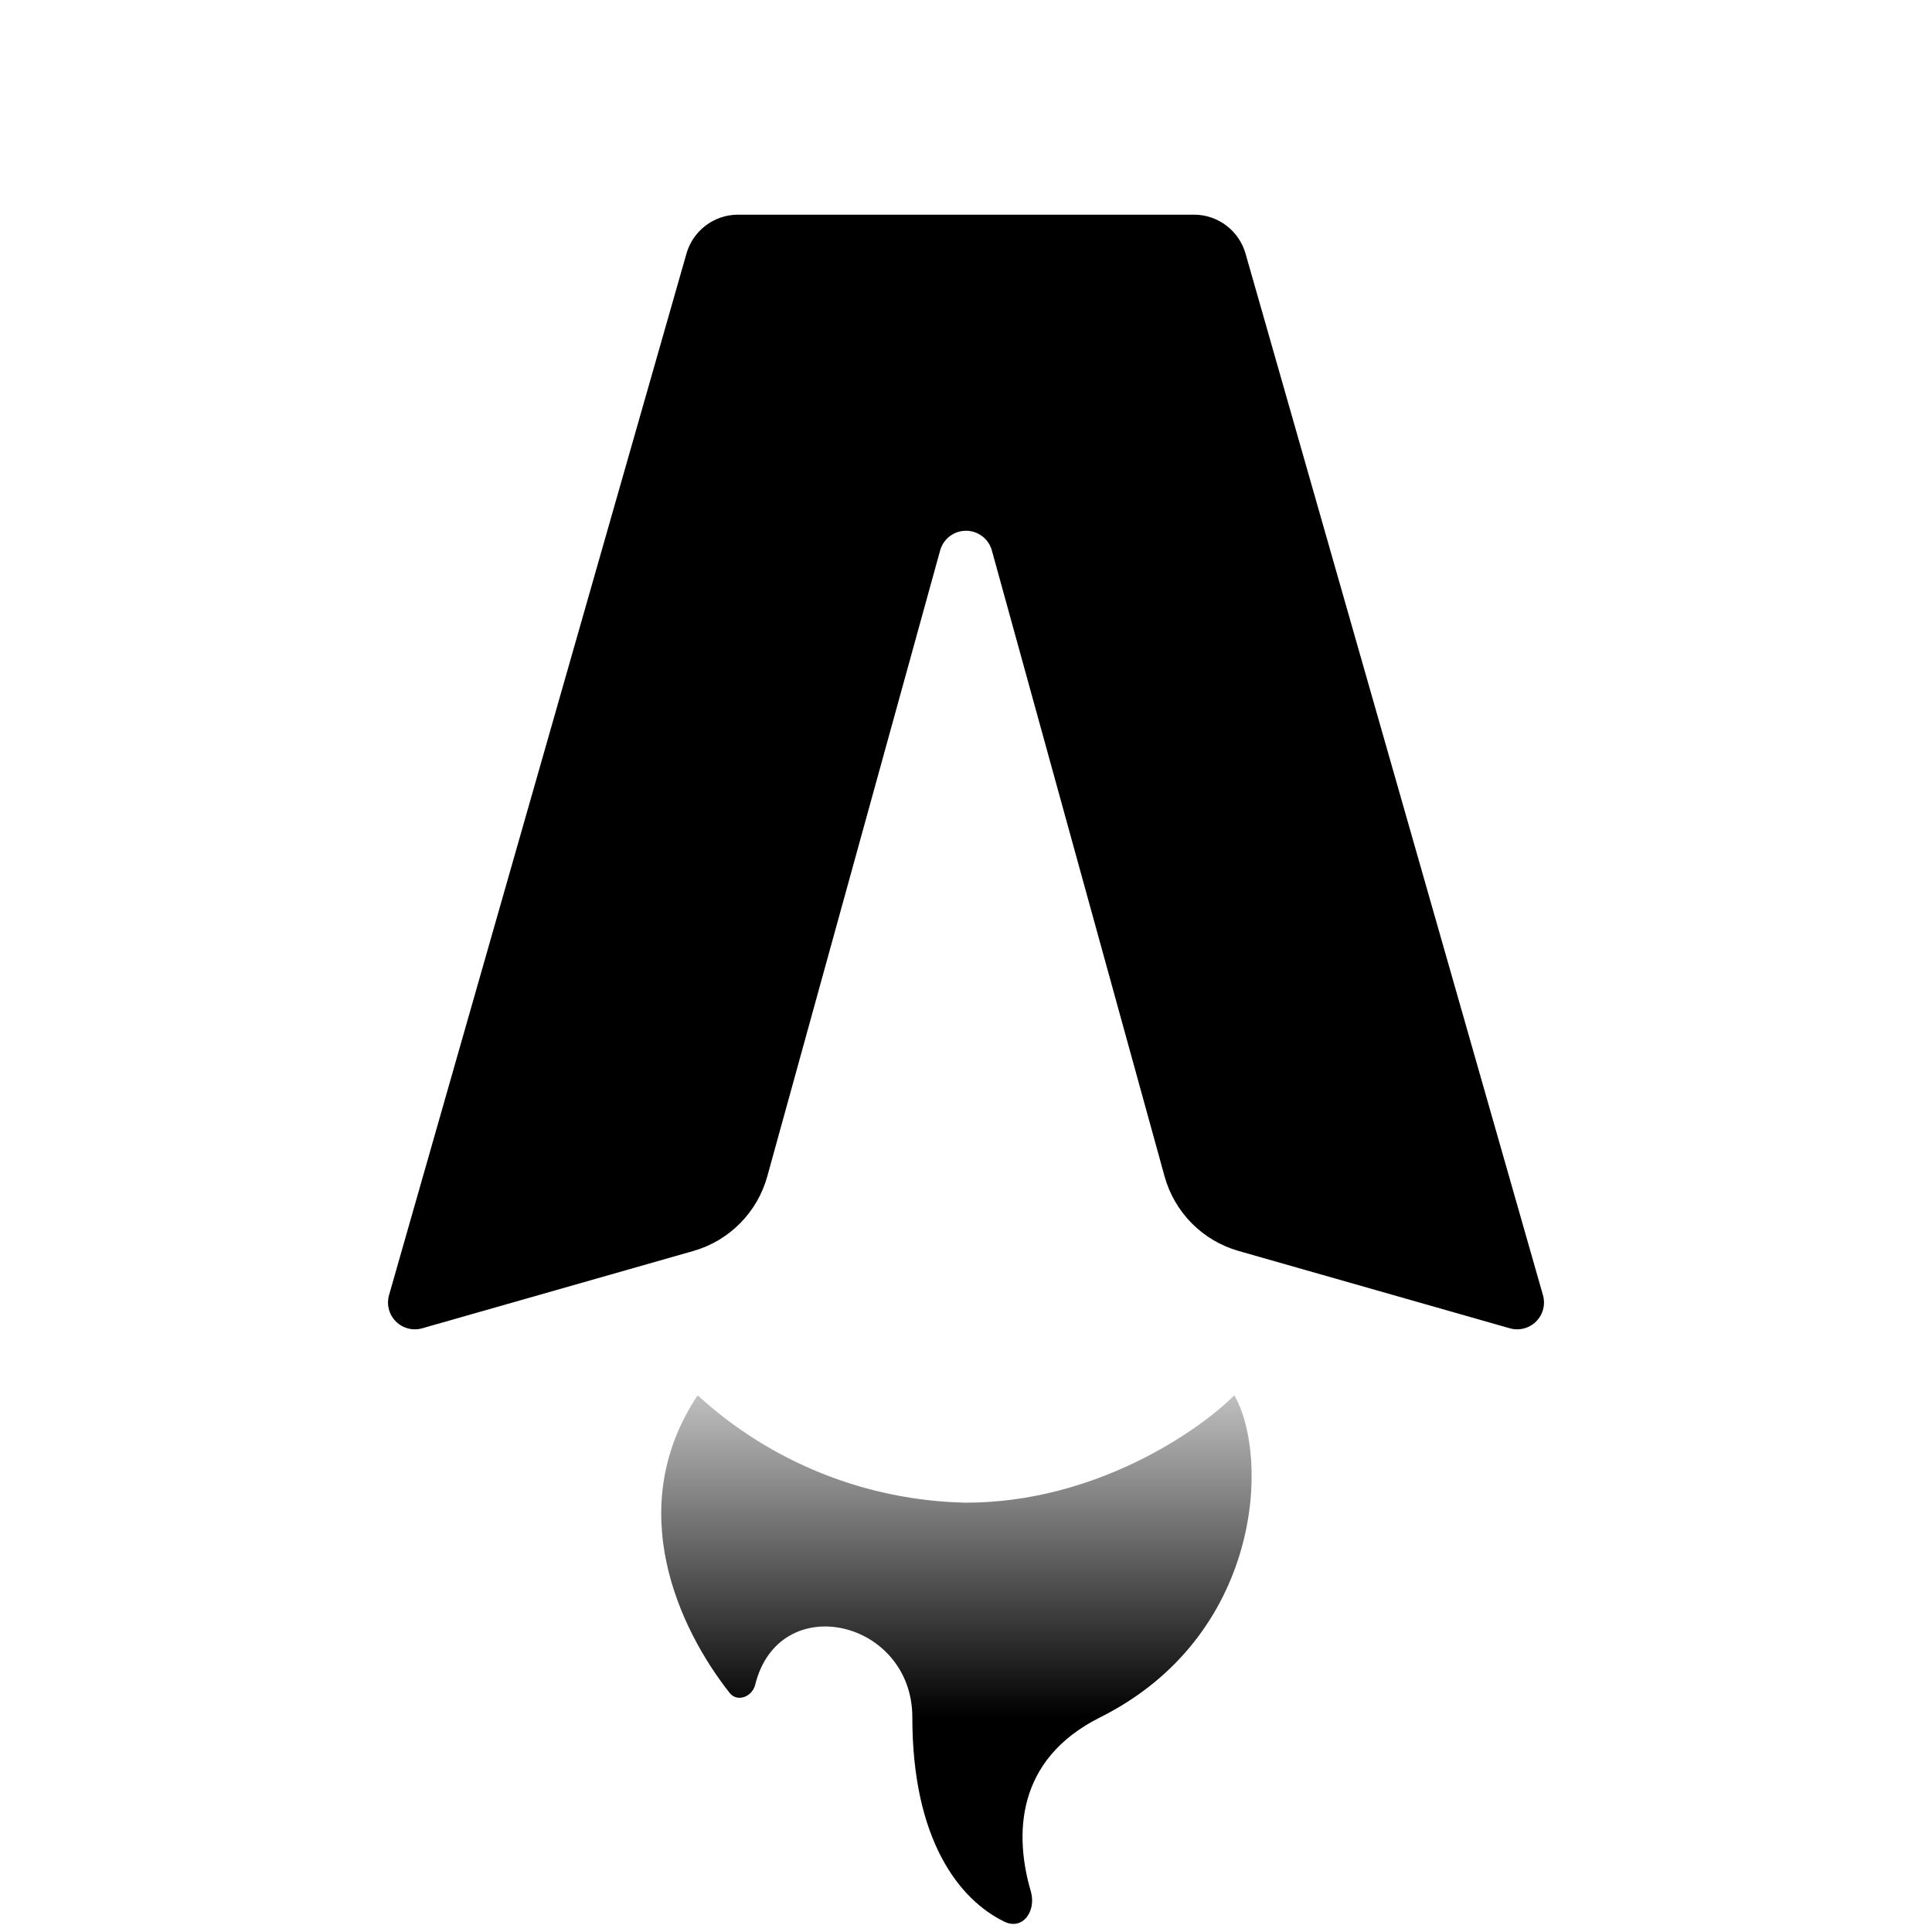
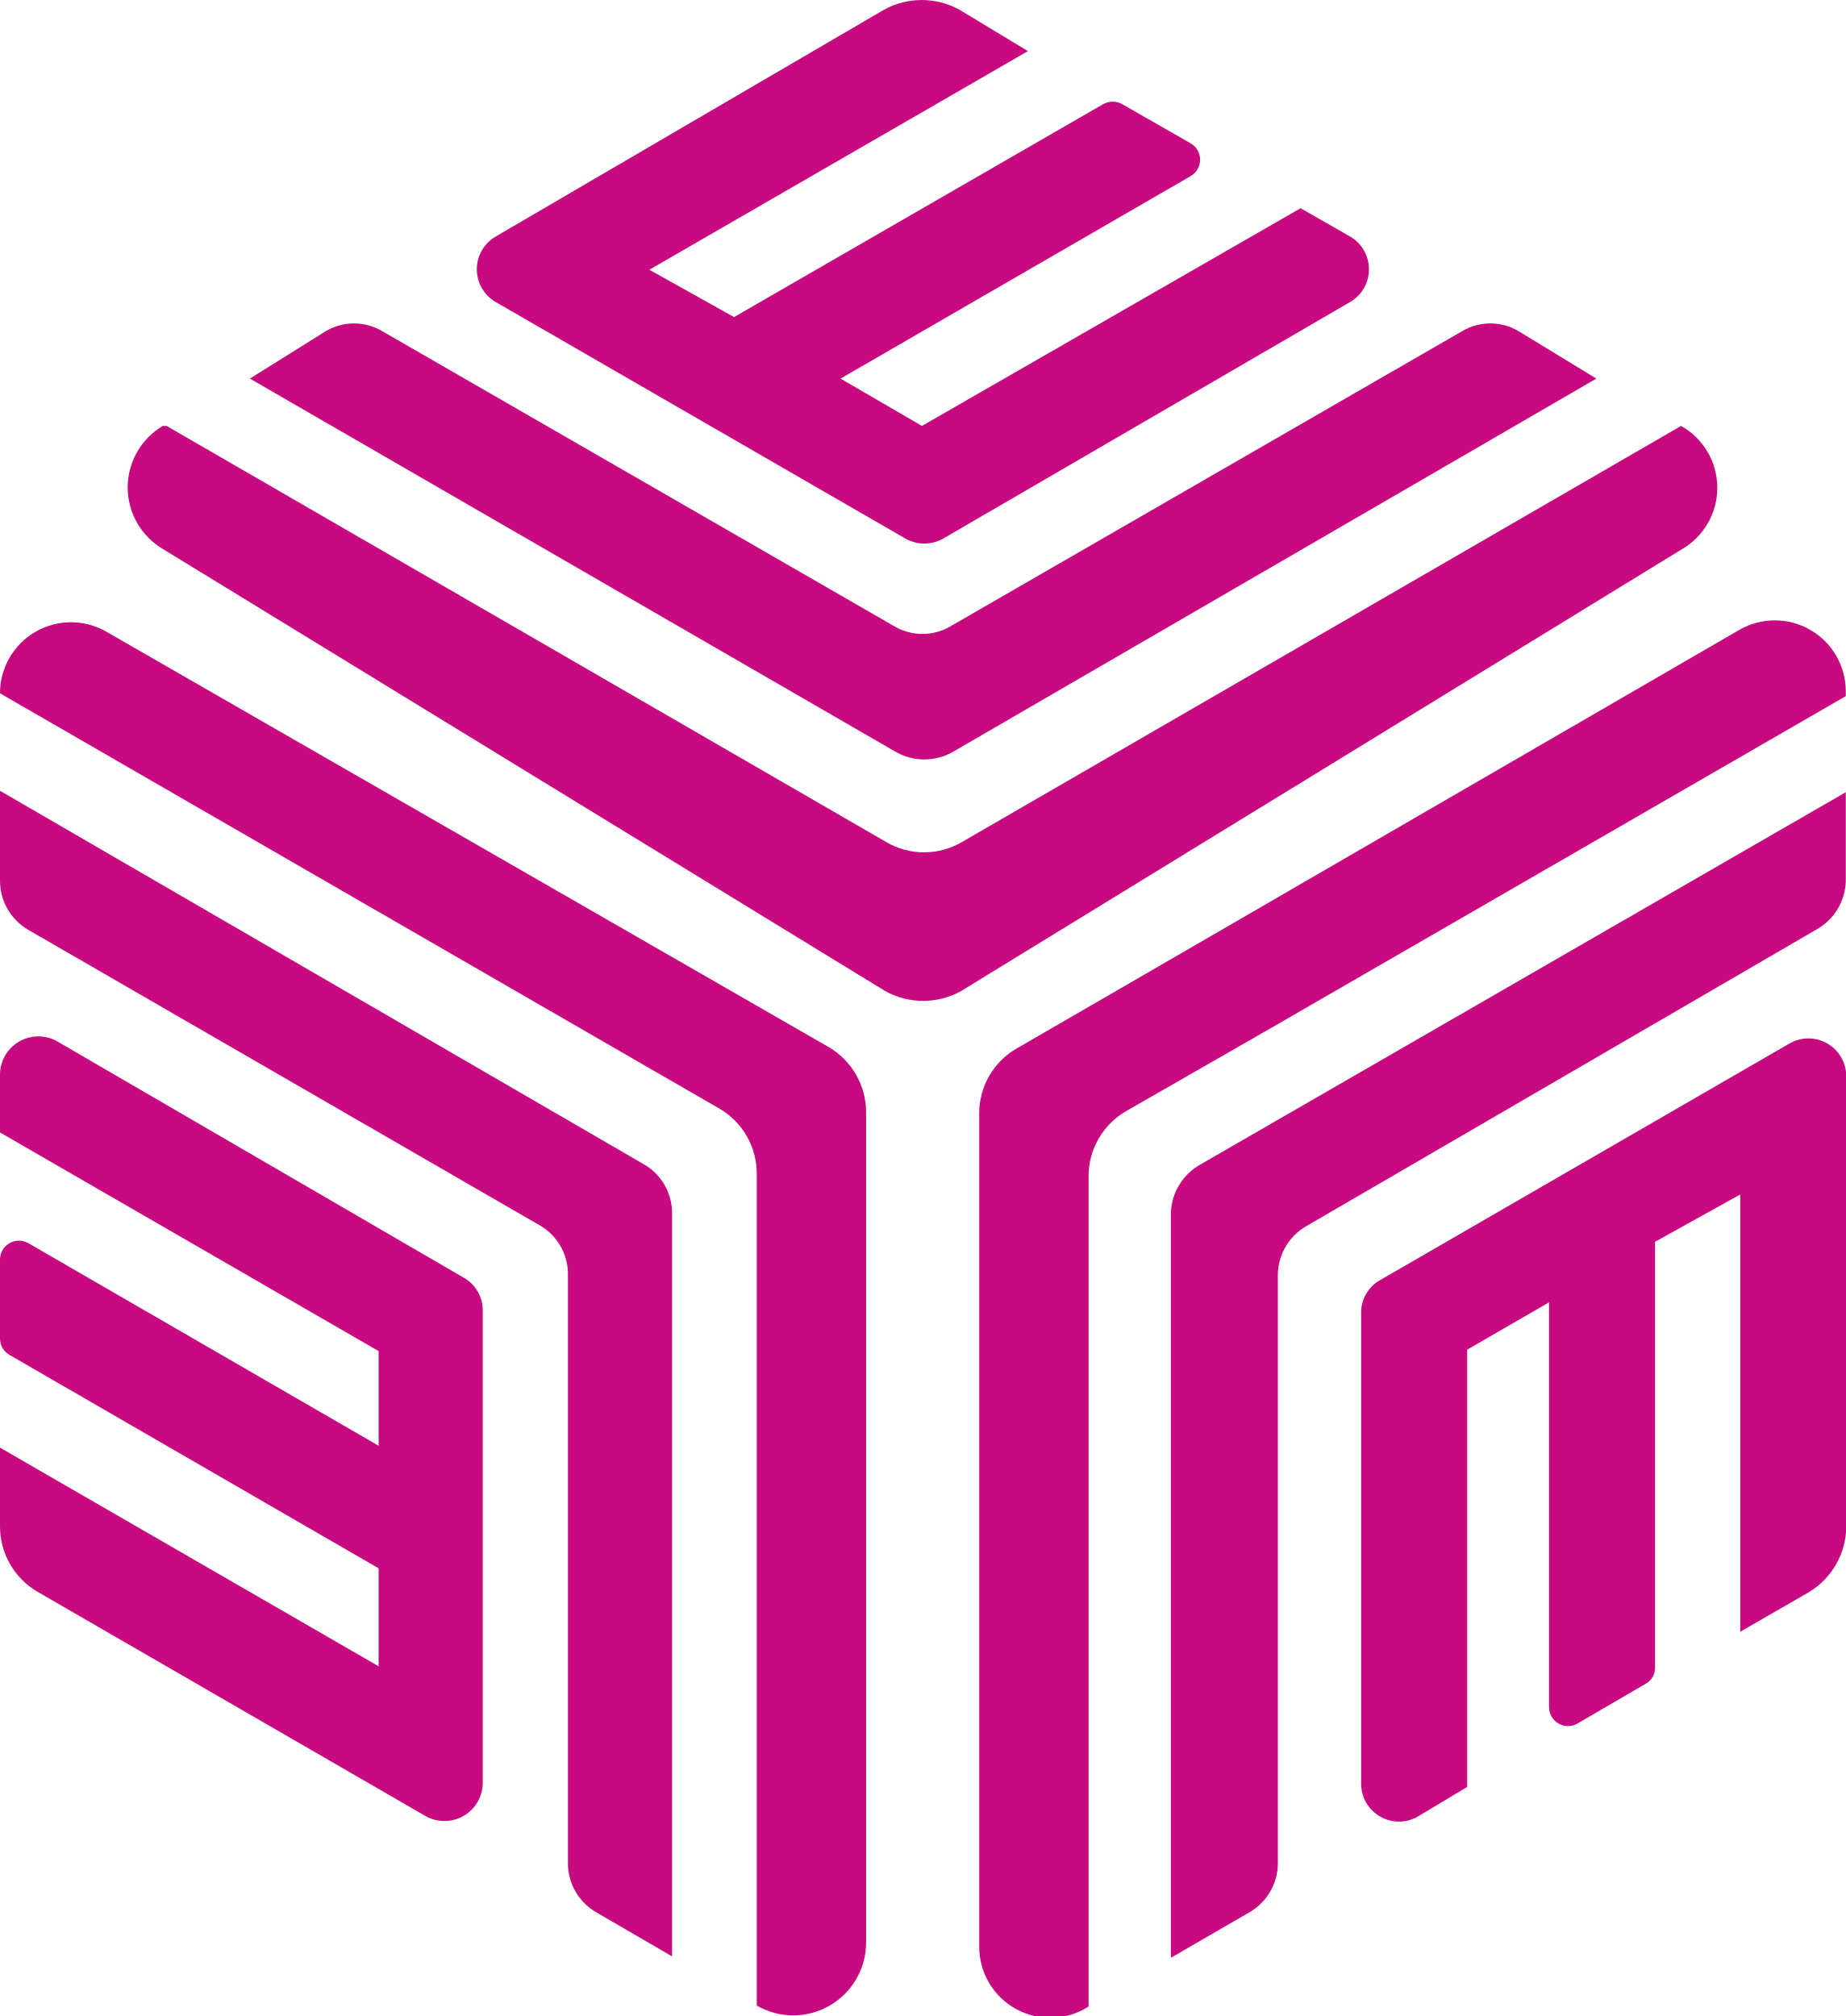
- <svg xmlns="http://www.w3.org/2000/svg" fill="none" viewBox="0 0 36 36">
-   <path fill="#000" d="M22.25 4h-8.5a1 1 0 0 0-.96.73l-5.54 19.4a.5.5 0 0 0 .62.62l5.05-1.44a2 2 0 0 0 1.38-1.4l3.22-11.66a.5.5 0 0 1 .96 0l3.22 11.67a2 2 0 0 0 1.38 1.39l5.05 1.44a.5.5 0 0 0 .62-.62l-5.54-19.4a1 1 0 0 0-.96-.73Z" />
-   <path fill="url(#gradient)" d="M18 28a7.63 7.63 0 0 1-5-2c-1.4 2.1-.35 4.35.6 5.55.14.17.41.07.47-.15.44-1.8 2.93-1.22 2.93.6 0 2.28.87 3.4 1.72 3.81.34.16.59-.2.49-.56-.31-1.05-.29-2.46 1.29-3.25 3-1.5 3.17-4.83 2.5-6-.67.67-2.6 2-5 2Z" />
+ <svg xmlns="http://www.w3.org/2000/svg" viewBox="0 0 39 42.6">
  <defs>
-     <linearGradient id="gradient" x1="16" x2="16" y1="32" y2="24" gradientUnits="userSpaceOnUse">
-       <stop stop-color="#000" />
-       <stop offset="1" stop-color="#000" stop-opacity="0" />
-     </linearGradient>
+     <style>.cls-1{fill:#c70a80;}</style>
  </defs>
-   <style>
-     @media (prefers-color-scheme:dark){:root{filter:invert(100%)}}
-   </style>
+   <g id="Layer_2" data-name="Layer 2">
+     <g id="Layer_2-2" data-name="Layer 2">
+       <path class="cls-1" d="M.6,19.65l10.8,6.24a1.19,1.19,0,0,1,.6,1V39.41a1.2,1.2,0,0,0,.6,1l1.6.93V25.6a1.19,1.19,0,0,0-.6-1L0,16.71v1.9A1.2,1.2,0,0,0,.6,19.65Z" />
+       <path class="cls-1" d="M0,22.73v1.2l8,4.62v2L.6,26.27a.4.4,0,0,0-.6.35v1.67a.4.4,0,0,0,.2.34L8,33.14v2.07L0,30.59v1.66a1.6,1.6,0,0,0,.8,1.39L9,38.38a.81.81,0,0,0,1.2-.7v-10A.79.79,0,0,0,9.8,27L1.2,22A.81.81,0,0,0,0,22.73Z" />
+       <path class="cls-1" d="M0,14.65H0l15.19,8.77a1.59,1.59,0,0,1,.8,1.4l0,3.68V42.38h0a1.54,1.54,0,0,0,2.31-1.33V23.5a1.6,1.6,0,0,0-.8-1.38L2.25,13.35A1.5,1.5,0,0,0,0,14.65Z" />
+       <path class="cls-1" d="M27,39.38V26.91a1.2,1.2,0,0,1,.6-1L38.4,19.63a1.21,1.21,0,0,0,.6-1V16.74L25.34,24.62a1.22,1.22,0,0,0-.6,1V41.37l1.64-.95A1.2,1.2,0,0,0,27,39.38Z" />
+       <path class="cls-1" d="M30,38.36l1-.6V28.52l1.73-1v8.55a.4.4,0,0,0,.6.35l1.44-.84a.38.38,0,0,0,.2-.34v-9l1.8-1v9.24l1.44-.83a1.63,1.63,0,0,0,.8-1.39V22.74a.8.8,0,0,0-1.2-.69l-8.65,5a.78.78,0,0,0-.4.69v9.93A.8.8,0,0,0,30,38.36Z" />
+       <path class="cls-1" d="M23,42.4h0V24.86a1.59,1.59,0,0,1,.81-1.39L27,21.64l12-6.93V14.6a1.5,1.5,0,0,0-2.25-1.29l-12.08,7-3.18,1.84a1.58,1.58,0,0,0-.8,1.38l0,17.6A1.5,1.5,0,0,0,23,42.4Z" />
+       <path class="cls-1" d="M30.89,7l-10.8,6.23a1.17,1.17,0,0,1-1.2,0L8.08,7a1.17,1.17,0,0,0-1.2,0L5.28,8l13.65,7.89a1.22,1.22,0,0,0,1.2,0L33.73,8,32.09,7A1.17,1.17,0,0,0,30.89,7Z" />
+       <path class="cls-1" d="M28.53,5l-1.05-.6L19.48,9,17.76,8l7.4-4.28a.4.4,0,0,0,0-.69L23.71,2.2a.41.41,0,0,0-.4,0l-7.8,4.5-1.79-1,8-4.62L20.28.21a1.65,1.65,0,0,0-1.61,0L10.47,5a.8.8,0,0,0,0,1.38l8.66,5a.81.81,0,0,0,.8,0l8.6-5A.8.8,0,0,0,28.53,5Z" />
+       <path class="cls-1" d="M35.52,9h0L20.33,17.79a1.58,1.58,0,0,1-1.61,0L3.52,9,3.44,9a1.51,1.51,0,0,0,0,2.6L18.7,20.94a1.65,1.65,0,0,0,1.61,0l15.22-9.33A1.5,1.5,0,0,0,35.52,9Z" />
+     </g>
+   </g>
</svg>
